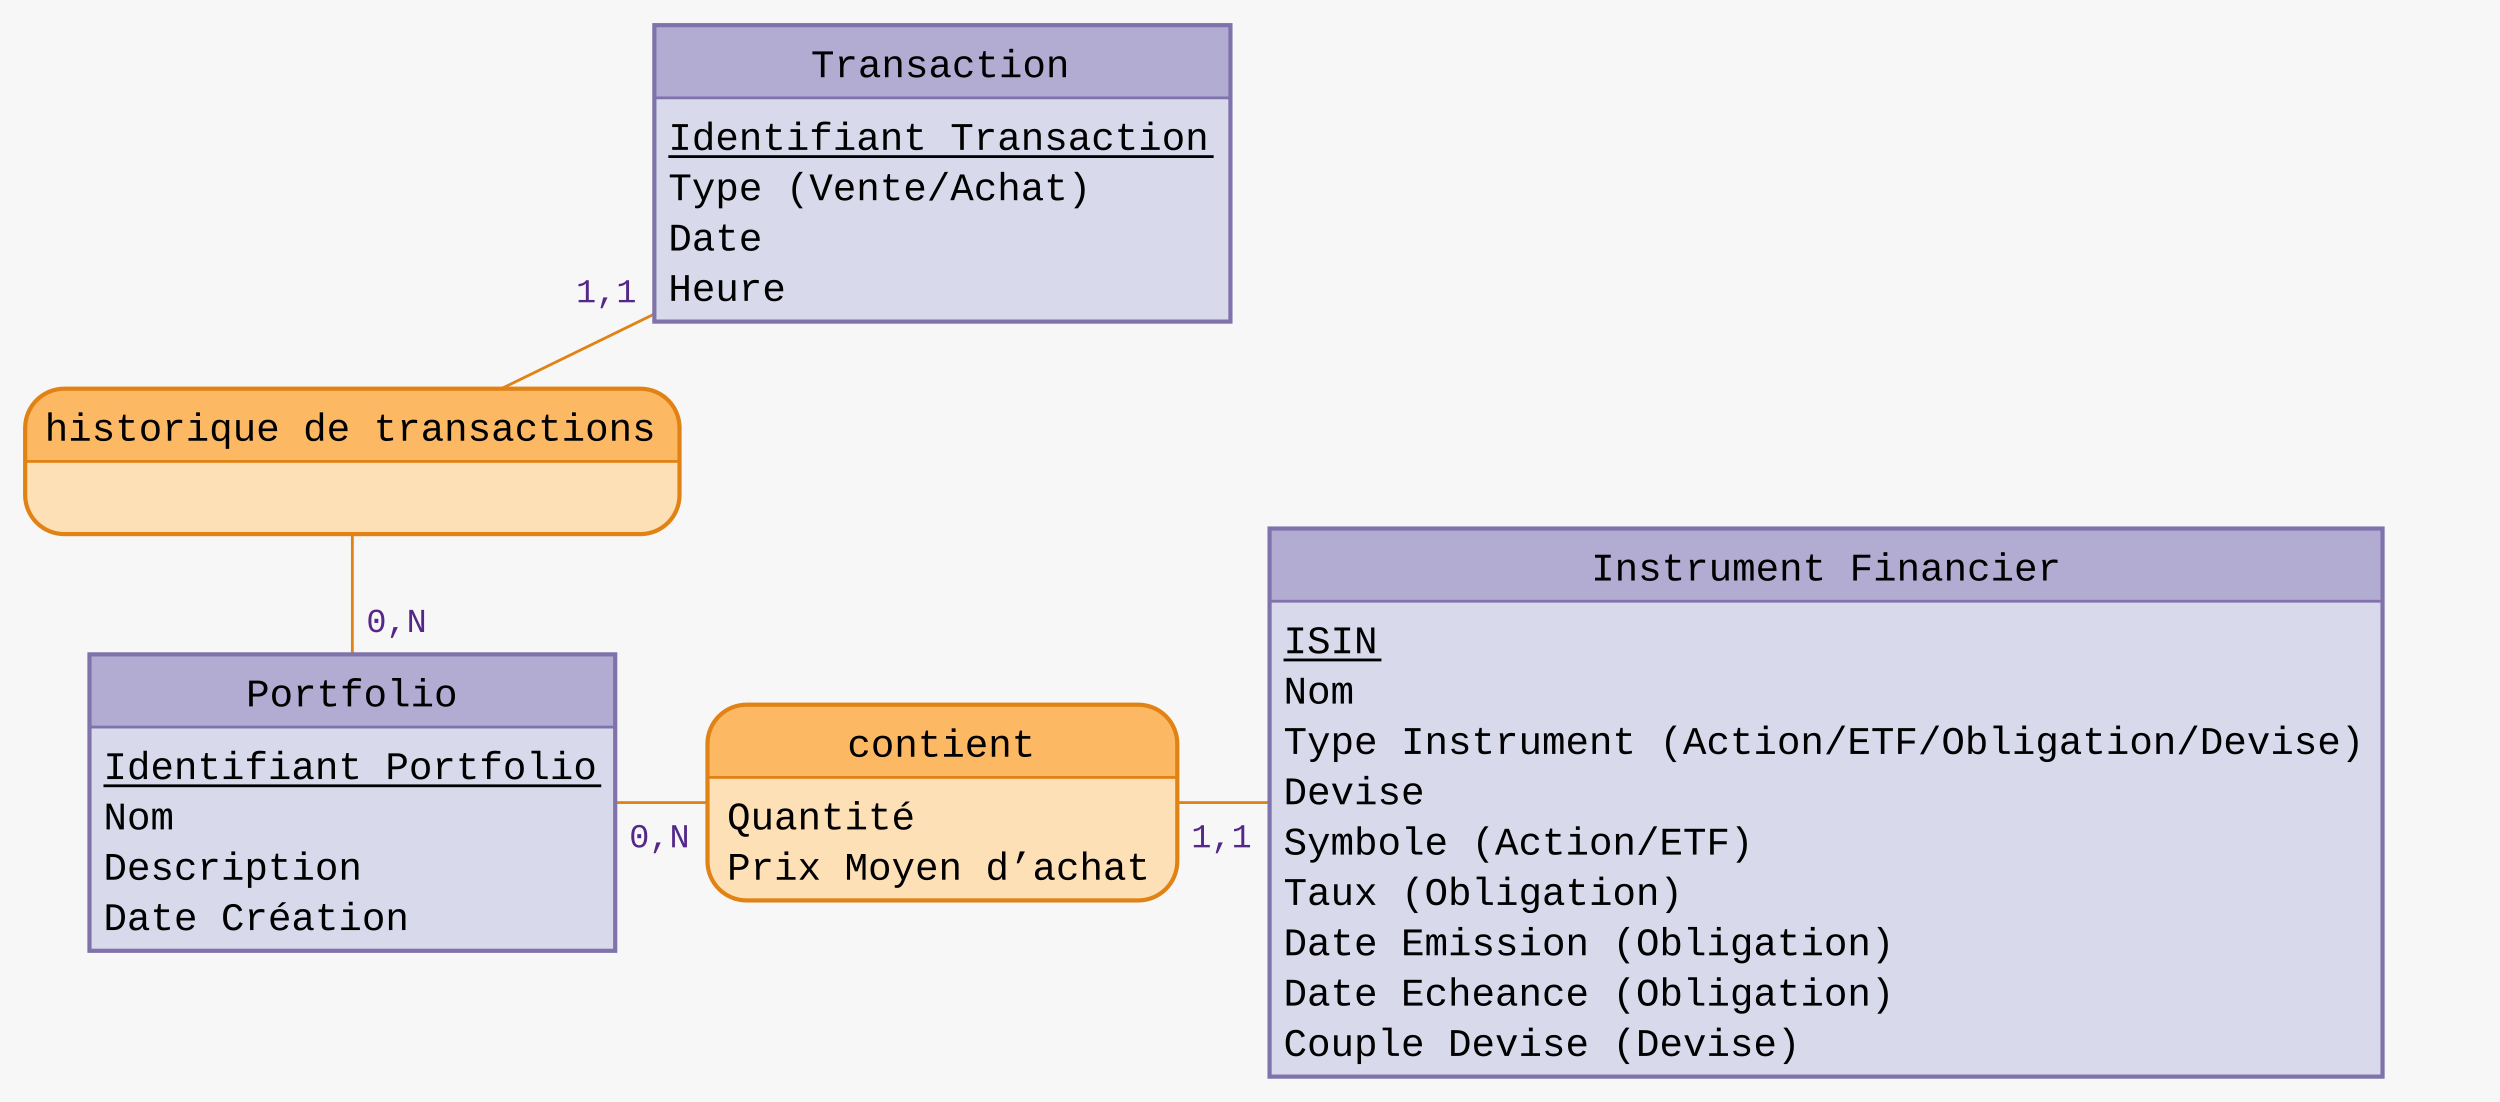
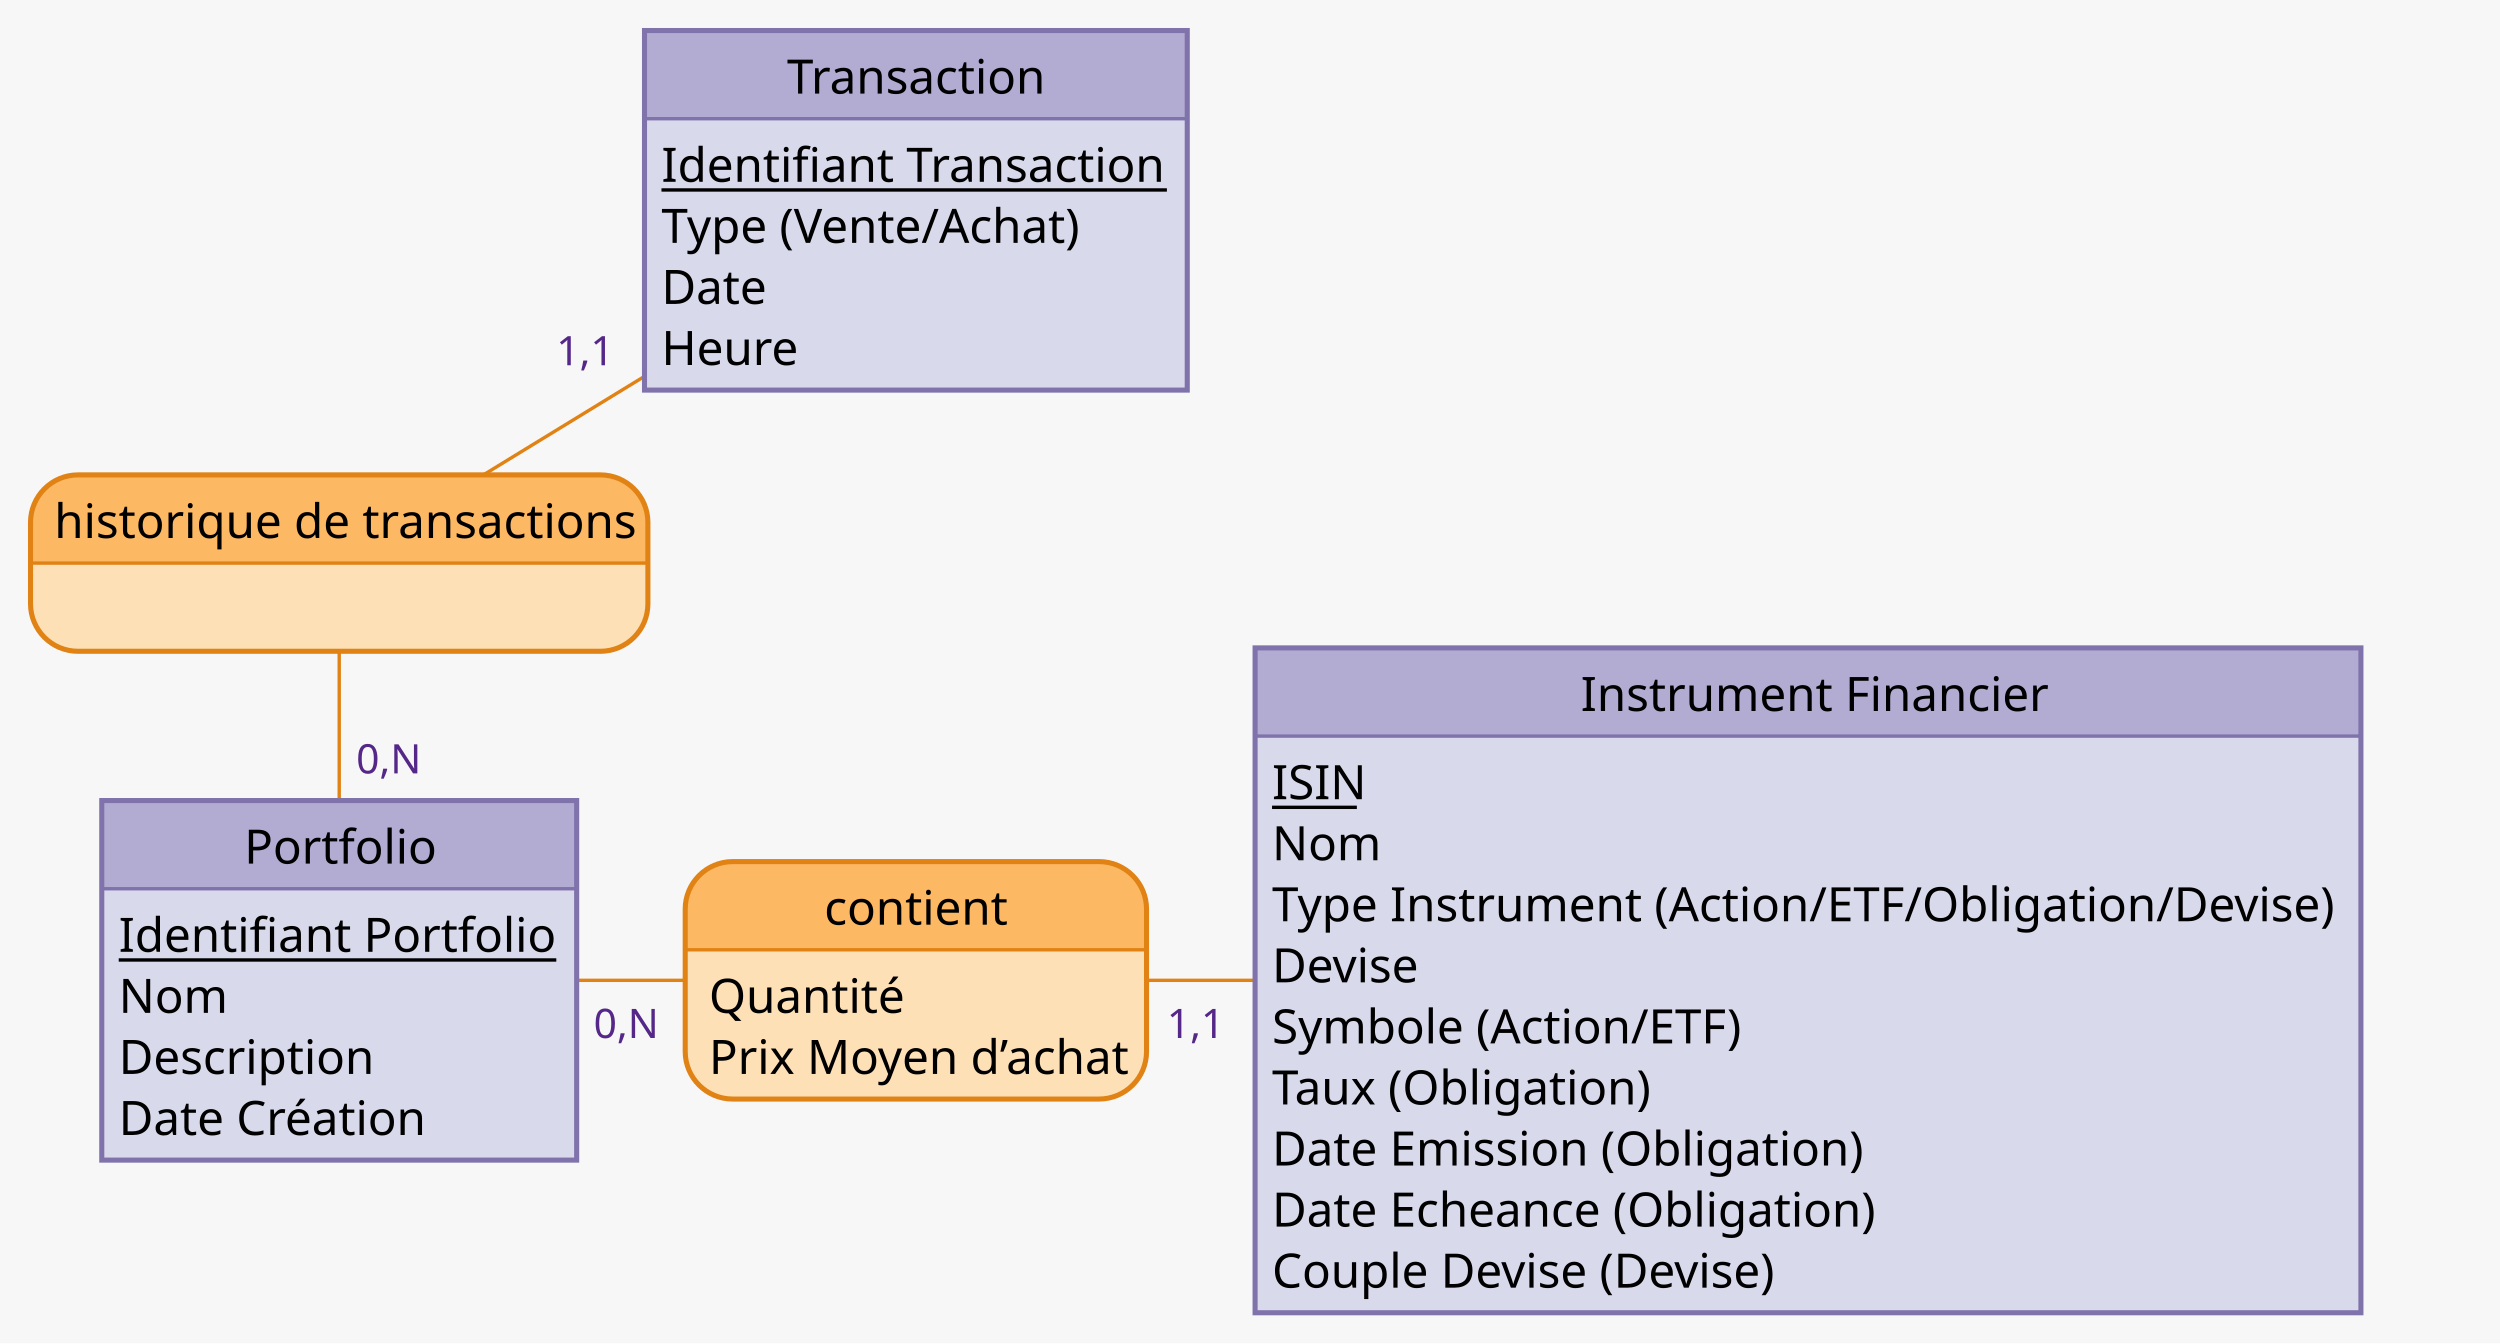
- <svg xmlns="http://www.w3.org/2000/svg" width="894" height="394" viewBox="0 0 894 394">
-   <rect x="0" y="0" width="894" height="394" fill="#f7f7f7" stroke="none" stroke-width="0" />
+ <svg xmlns="http://www.w3.org/2000/svg" width="737" height="396" viewBox="0 0 737 396">
+   <rect x="0" y="0" width="737" height="396" fill="#f7f7f7" stroke="none" stroke-width="0" />
  <g>
-     <line x1="126" y1="287" x2="126" y2="165" stroke="#e08214" stroke-width="1" />
-     <line x1="337" y1="62" x2="126" y2="165" stroke="#e08214" stroke-width="1" />
+     <line x1="100" y1="289" x2="100" y2="166" stroke="#e08214" stroke-width="1" />
+     <line x1="270" y1="62" x2="100" y2="166" stroke="#e08214" stroke-width="1" />
    <g>
-       <path d="M229 139 a14 14 90 0 1 14 14 V165 h-234 V153 a14 14 90 0 1 14 -14" fill="#fdb863" stroke="#fdb863" stroke-width="0" />
-       <path d="M243 165 v12 a14 14 90 0 1 -14 14 H23 a14 14 90 0 1 -14 -14 V165 H234" fill="#fee0b6" stroke="#fee0b6" stroke-width="0" />
-       <rect x="9" y="139" width="234" height="52" fill="none" rx="14" stroke="#e08214" stroke-width="1.5" />
-       <line x1="9" y1="165" x2="243" y2="165" stroke="#e08214" stroke-width="1" />
-       <text x="16" y="157.6" fill="#000000" font-family="Courier New" font-size="14">historique de transactions</text>
+       <path d="M177 140 a14 14 90 0 1 14 14 V166 h-182 V154 a14 14 90 0 1 14 -14" fill="#fdb863" stroke="#fdb863" stroke-width="0" />
+       <path d="M191 166 v12 a14 14 90 0 1 -14 14 H23 a14 14 90 0 1 -14 -14 V166 H182" fill="#fee0b6" stroke="#fee0b6" stroke-width="0" />
+       <rect x="9" y="140" width="182" height="52" fill="none" rx="14" stroke="#e08214" stroke-width="1.5" />
+       <line x1="9" y1="166" x2="191" y2="166" stroke="#e08214" stroke-width="1" />
+       <text x="16" y="158.6" fill="#000000" font-family="Trebuchet MS" font-size="14">historique de transactions</text>
    </g>
-     <text x="131" y="226" fill="#542788" font-family="Courier New" font-size="12">0,N</text>
-     <text x="206" y="108.1" fill="#542788" font-family="Courier New" font-size="12">1,1</text>
+     <text x="105" y="228" fill="#542788" font-family="Verdana" font-size="12">0,N</text>
+     <text x="164" y="107.67" fill="#542788" font-family="Verdana" font-size="12">1,1</text>
  </g>
  <g>
-     <line x1="126" y1="287" x2="337" y2="287" stroke="#e08214" stroke-width="1" />
-     <line x1="653" y1="287" x2="337" y2="287" stroke="#e08214" stroke-width="1" />
+     <line x1="100" y1="289" x2="270" y2="289" stroke="#e08214" stroke-width="1" />
+     <line x1="533" y1="289" x2="270" y2="289" stroke="#e08214" stroke-width="1" />
    <g>
-       <path d="M407 252 a14 14 90 0 1 14 14 V278 h-168 V266 a14 14 90 0 1 14 -14" fill="#fdb863" stroke="#fdb863" stroke-width="0" />
-       <path d="M421 278 v30 a14 14 90 0 1 -14 14 H267 a14 14 90 0 1 -14 -14 V278 H168" fill="#fee0b6" stroke="#fee0b6" stroke-width="0" />
-       <rect x="253" y="252" width="168" height="70" fill="none" rx="14" stroke="#e08214" stroke-width="1.5" />
-       <line x1="253" y1="278" x2="421" y2="278" stroke="#e08214" stroke-width="1" />
-       <text x="303" y="270.6" fill="#000000" font-family="Courier New" font-size="14">contient</text>
-       <text x="260" y="296.6" fill="#000000" font-family="Courier New" font-size="14">Quantité</text>
-       <text x="260" y="314.6" fill="#000000" font-family="Courier New" font-size="14">Prix Moyen d’achat</text>
+       <path d="M324 254 a14 14 90 0 1 14 14 V280 h-136 V268 a14 14 90 0 1 14 -14" fill="#fdb863" stroke="#fdb863" stroke-width="0" />
+       <path d="M338 280 v30 a14 14 90 0 1 -14 14 H216 a14 14 90 0 1 -14 -14 V280 H136" fill="#fee0b6" stroke="#fee0b6" stroke-width="0" />
+       <rect x="202" y="254" width="136" height="70" fill="none" rx="14" stroke="#e08214" stroke-width="1.5" />
+       <line x1="202" y1="280" x2="338" y2="280" stroke="#e08214" stroke-width="1" />
+       <text x="243" y="272.6" fill="#000000" font-family="Trebuchet MS" font-size="14">contient</text>
+       <text x="209" y="298.6" fill="#000000" font-family="Trebuchet MS" font-size="14">Quantité</text>
+       <text x="209" y="316.6" fill="#000000" font-family="Trebuchet MS" font-size="14">Prix Moyen d’achat</text>
    </g>
-     <text x="225" y="303" fill="#542788" font-family="Courier New" font-size="12">0,N</text>
-     <text x="426" y="303" fill="#542788" font-family="Courier New" font-size="12">1,1</text>
+     <text x="175" y="306" fill="#542788" font-family="Verdana" font-size="12">0,N</text>
+     <text x="344" y="306" fill="#542788" font-family="Verdana" font-size="12">1,1</text>
  </g>
  <g>
    <g>
-       <rect x="234" y="9" width="206" height="26" fill="#b2abd2" stroke="none" stroke-width="0" opacity="1" />
-       <rect x="234" y="35" width="206" height="80" fill="#d8daeb" stroke="none" stroke-width="0" opacity="1" />
-       <rect x="234" y="9" width="206" height="106" fill="none" stroke="#8073ac" stroke-width="1.5" opacity="1" />
-       <line x1="234" y1="35" x2="440" y2="35" stroke="#8073ac" stroke-width="1" />
+       <rect x="190" y="9" width="160" height="26" fill="#b2abd2" stroke="none" stroke-width="0" opacity="1" />
+       <rect x="190" y="35" width="160" height="80" fill="#d8daeb" stroke="none" stroke-width="0" opacity="1" />
+       <rect x="190" y="9" width="160" height="106" fill="none" stroke="#8073ac" stroke-width="1.5" opacity="1" />
+       <line x1="190" y1="35" x2="350" y2="35" stroke="#8073ac" stroke-width="1" />
    </g>
-     <text x="290" y="27.6" fill="#000000" font-family="Courier New" font-size="14">Transaction</text>
-     <text x="239" y="53.6" fill="#000000" font-family="Courier New" font-size="14">Identifiant Transaction</text>
-     <line x1="239" y1="56" x2="434" y2="56" stroke="#000000" stroke-width="1" />
-     <text x="239" y="71.6" fill="#000000" font-family="Courier New" font-size="14">Type (Vente/Achat)</text>
-     <text x="239" y="89.6" fill="#000000" font-family="Courier New" font-size="14">Date</text>
-     <text x="239" y="107.6" fill="#000000" font-family="Courier New" font-size="14">Heure</text>
+     <text x="232" y="27.6" fill="#000000" font-family="Trebuchet MS" font-size="14">Transaction</text>
+     <text x="195" y="53.6" fill="#000000" font-family="Trebuchet MS" font-size="14">Identifiant Transaction</text>
+     <line x1="195" y1="56" x2="344" y2="56" stroke="#000000" stroke-width="1" />
+     <text x="195" y="71.6" fill="#000000" font-family="Trebuchet MS" font-size="14">Type (Vente/Achat)</text>
+     <text x="195" y="89.6" fill="#000000" font-family="Trebuchet MS" font-size="14">Date</text>
+     <text x="195" y="107.6" fill="#000000" font-family="Trebuchet MS" font-size="14">Heure</text>
  </g>
  <g>
    <g>
-       <rect x="32" y="234" width="188" height="26" fill="#b2abd2" stroke="none" stroke-width="0" opacity="1" />
-       <rect x="32" y="260" width="188" height="80" fill="#d8daeb" stroke="none" stroke-width="0" opacity="1" />
-       <rect x="32" y="234" width="188" height="106" fill="none" stroke="#8073ac" stroke-width="1.5" opacity="1" />
-       <line x1="32" y1="260" x2="220" y2="260" stroke="#8073ac" stroke-width="1" />
+       <rect x="30" y="236" width="140" height="26" fill="#b2abd2" stroke="none" stroke-width="0" opacity="1" />
+       <rect x="30" y="262" width="140" height="80" fill="#d8daeb" stroke="none" stroke-width="0" opacity="1" />
+       <rect x="30" y="236" width="140" height="106" fill="none" stroke="#8073ac" stroke-width="1.5" opacity="1" />
+       <line x1="30" y1="262" x2="170" y2="262" stroke="#8073ac" stroke-width="1" />
    </g>
-     <text x="88" y="252.6" fill="#000000" font-family="Courier New" font-size="14">Portfolio</text>
-     <text x="37" y="278.6" fill="#000000" font-family="Courier New" font-size="14">Identifiant Portfolio</text>
-     <line x1="37" y1="281" x2="215" y2="281" stroke="#000000" stroke-width="1" />
-     <text x="37" y="296.6" fill="#000000" font-family="Courier New" font-size="14">Nom</text>
-     <text x="37" y="314.6" fill="#000000" font-family="Courier New" font-size="14">Description</text>
-     <text x="37" y="332.6" fill="#000000" font-family="Courier New" font-size="14">Date Création</text>
+     <text x="72" y="254.6" fill="#000000" font-family="Trebuchet MS" font-size="14">Portfolio</text>
+     <text x="35" y="280.6" fill="#000000" font-family="Trebuchet MS" font-size="14">Identifiant Portfolio</text>
+     <line x1="35" y1="283" x2="164" y2="283" stroke="#000000" stroke-width="1" />
+     <text x="35" y="298.6" fill="#000000" font-family="Trebuchet MS" font-size="14">Nom</text>
+     <text x="35" y="316.6" fill="#000000" font-family="Trebuchet MS" font-size="14">Description</text>
+     <text x="35" y="334.6" fill="#000000" font-family="Trebuchet MS" font-size="14">Date Création</text>
  </g>
  <g>
    <g>
-       <rect x="454" y="189" width="398" height="26" fill="#b2abd2" stroke="none" stroke-width="0" opacity="1" />
-       <rect x="454" y="215" width="398" height="170" fill="#d8daeb" stroke="none" stroke-width="0" opacity="1" />
-       <rect x="454" y="189" width="398" height="196" fill="none" stroke="#8073ac" stroke-width="1.5" opacity="1" />
-       <line x1="454" y1="215" x2="852" y2="215" stroke="#8073ac" stroke-width="1" />
+       <rect x="370" y="191" width="326" height="26" fill="#b2abd2" stroke="none" stroke-width="0" opacity="1" />
+       <rect x="370" y="217" width="326" height="170" fill="#d8daeb" stroke="none" stroke-width="0" opacity="1" />
+       <rect x="370" y="191" width="326" height="196" fill="none" stroke="#8073ac" stroke-width="1.5" opacity="1" />
+       <line x1="370" y1="217" x2="696" y2="217" stroke="#8073ac" stroke-width="1" />
    </g>
-     <text x="569" y="207.6" fill="#000000" font-family="Courier New" font-size="14">Instrument Financier</text>
-     <text x="459" y="233.6" fill="#000000" font-family="Courier New" font-size="14">ISIN</text>
-     <line x1="459" y1="236" x2="494" y2="236" stroke="#000000" stroke-width="1" />
-     <text x="459" y="251.6" fill="#000000" font-family="Courier New" font-size="14">Nom</text>
-     <text x="459" y="269.6" fill="#000000" font-family="Courier New" font-size="14">Type Instrument (Action/ETF/Obligation/Devise)</text>
-     <text x="459" y="287.6" fill="#000000" font-family="Courier New" font-size="14">Devise</text>
-     <text x="459" y="305.6" fill="#000000" font-family="Courier New" font-size="14">Symbole (Action/ETF)</text>
-     <text x="459" y="323.6" fill="#000000" font-family="Courier New" font-size="14">Taux (Obligation)</text>
-     <text x="459" y="341.6" fill="#000000" font-family="Courier New" font-size="14">Date Emission (Obligation)</text>
-     <text x="459" y="359.6" fill="#000000" font-family="Courier New" font-size="14">Date Echeance (Obligation)</text>
-     <text x="459" y="377.6" fill="#000000" font-family="Courier New" font-size="14">Couple Devise (Devise)</text>
+     <text x="466" y="209.6" fill="#000000" font-family="Trebuchet MS" font-size="14">Instrument Financier</text>
+     <text x="375" y="235.6" fill="#000000" font-family="Trebuchet MS" font-size="14">ISIN</text>
+     <line x1="375" y1="238" x2="400" y2="238" stroke="#000000" stroke-width="1" />
+     <text x="375" y="253.6" fill="#000000" font-family="Trebuchet MS" font-size="14">Nom</text>
+     <text x="375" y="271.6" fill="#000000" font-family="Trebuchet MS" font-size="14">Type Instrument (Action/ETF/Obligation/Devise)</text>
+     <text x="375" y="289.6" fill="#000000" font-family="Trebuchet MS" font-size="14">Devise</text>
+     <text x="375" y="307.6" fill="#000000" font-family="Trebuchet MS" font-size="14">Symbole (Action/ETF)</text>
+     <text x="375" y="325.6" fill="#000000" font-family="Trebuchet MS" font-size="14">Taux (Obligation)</text>
+     <text x="375" y="343.6" fill="#000000" font-family="Trebuchet MS" font-size="14">Date Emission (Obligation)</text>
+     <text x="375" y="361.6" fill="#000000" font-family="Trebuchet MS" font-size="14">Date Echeance (Obligation)</text>
+     <text x="375" y="379.6" fill="#000000" font-family="Trebuchet MS" font-size="14">Couple Devise (Devise)</text>
  </g>
</svg>
